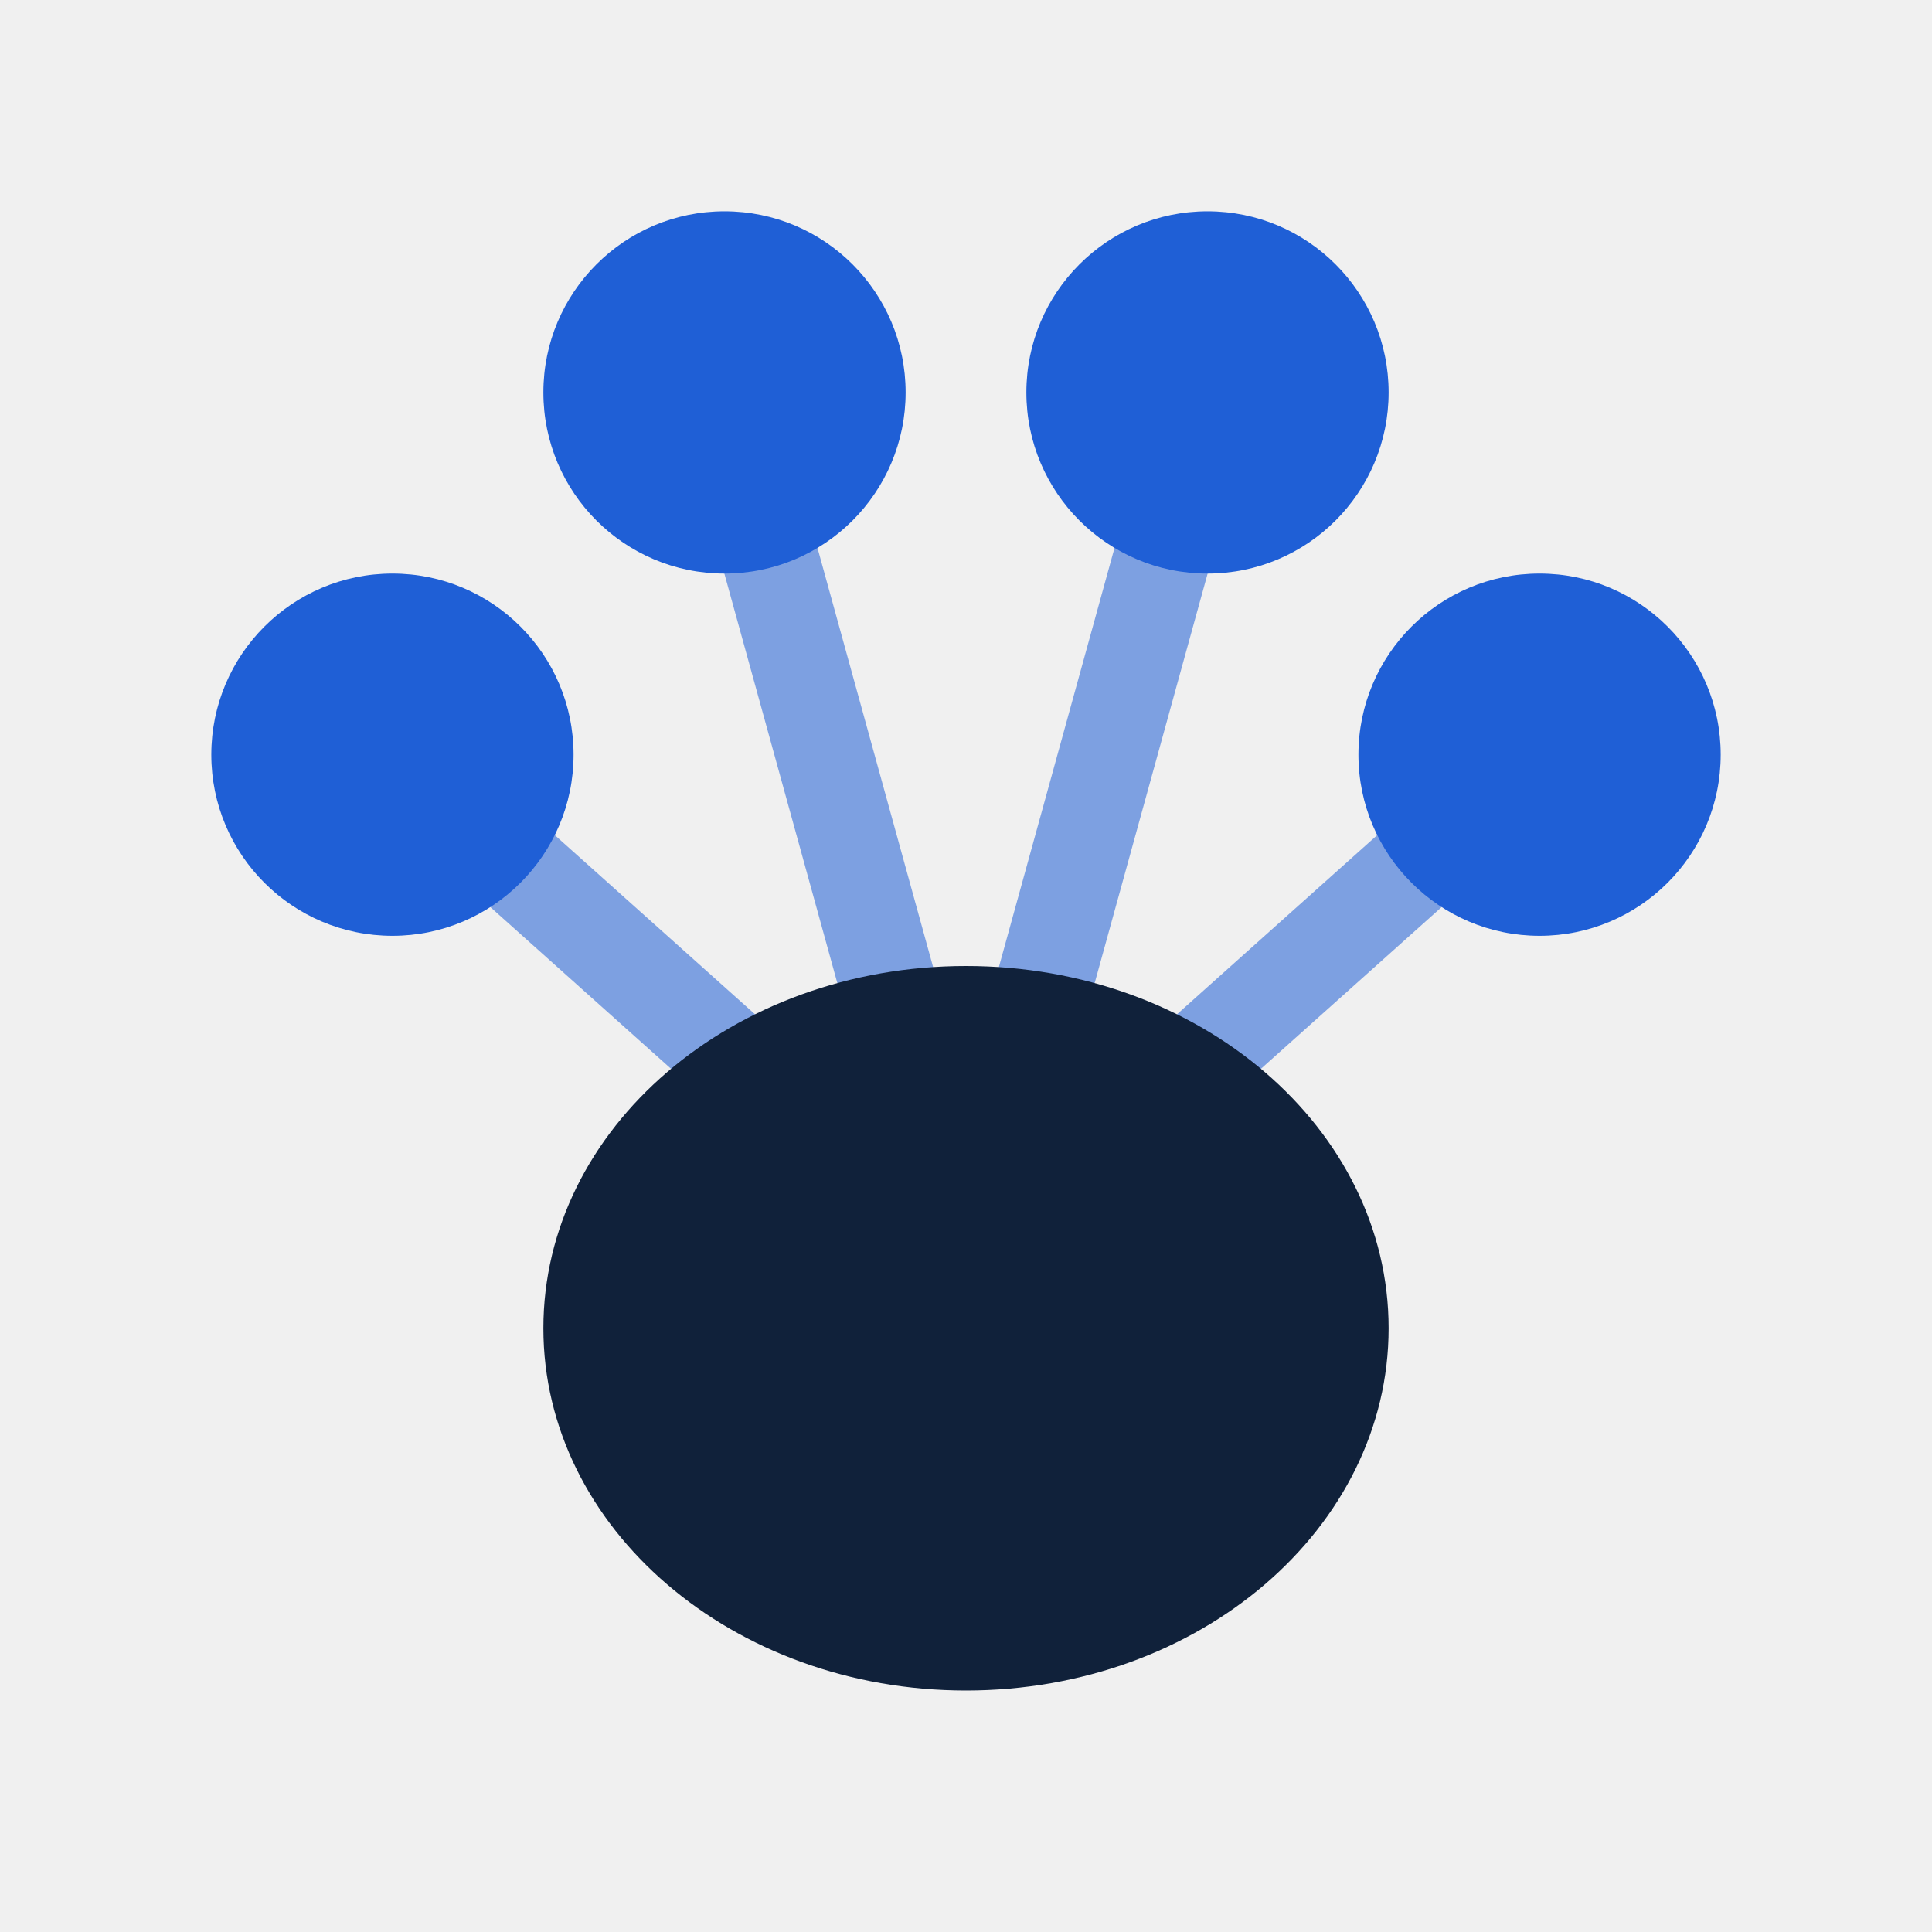
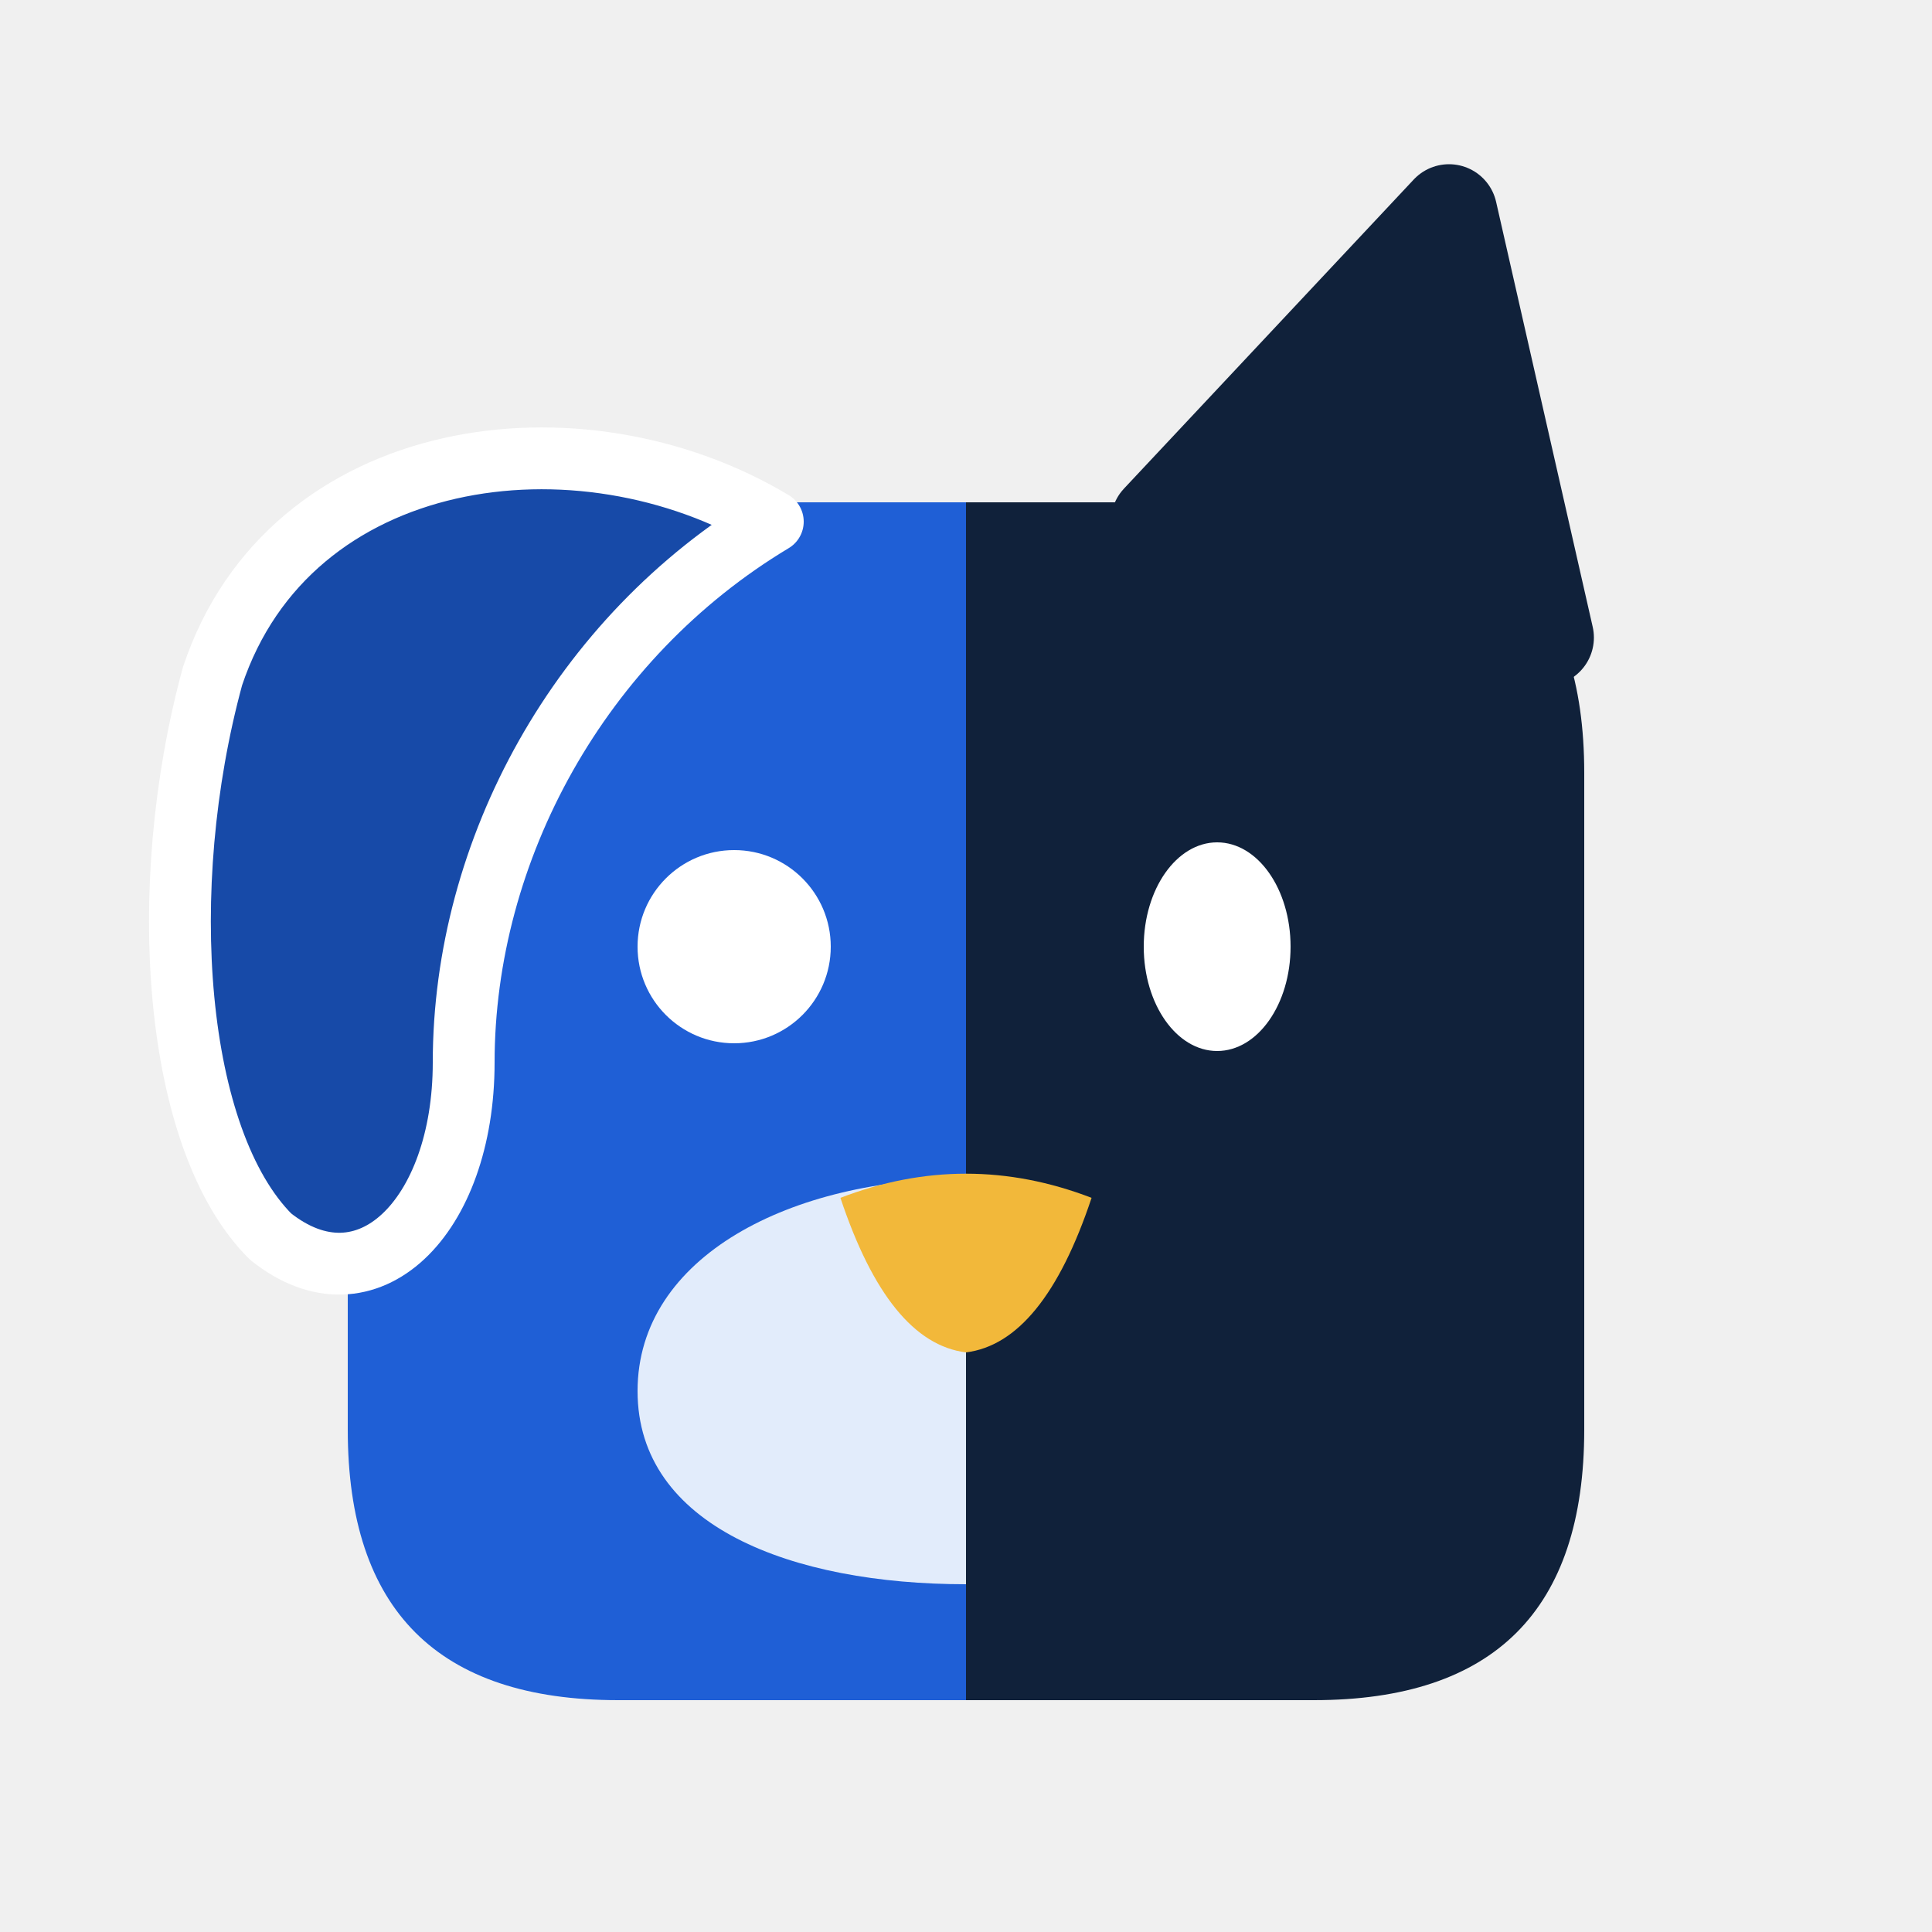
- <svg xmlns="http://www.w3.org/2000/svg" viewBox="0 0 32 32">
-   <style>
-     .p{fill:#10213a}.a{fill:#1f5fd6}.l{stroke:#1f5fd6}
-     @media (prefers-color-scheme: dark){.p{fill:#e6edf6}.a{fill:#6f9cf3}.l{stroke:#6f9cf3}}
-   </style>
-   <g class="l" stroke-width="1.6" stroke-linecap="round" opacity="0.55">
-     <line x1="16" y1="21" x2="6.5" y2="12.5" />
-     <line x1="16" y1="21" x2="12" y2="6.5" />
-     <line x1="16" y1="21" x2="20" y2="6.5" />
-     <line x1="16" y1="21" x2="25.5" y2="12.5" />
-   </g>
-   <g class="a">
-     <circle cx="6.5" cy="12.5" r="3" />
-     <circle cx="12" cy="6.5" r="3" />
-     <circle cx="20" cy="6.5" r="3" />
-     <circle cx="25.5" cy="12.5" r="3" />
-   </g>
-   <ellipse class="p" cx="16" cy="22" rx="7" ry="6" />
+ <svg xmlns="http://www.w3.org/2000/svg" viewBox="0 0 100 100" role="img" aria-label="PetCare Hub">
+   <path d="M60 27L75 11L80 33Z" fill="#10213a" stroke="#10213a" stroke-width="5" stroke-linejoin="round" />
+   <path d="M50 26H32Q18 26 18 40V74Q18 88 32 88H50Z" fill="#1f5fd6" />
+   <path d="M50 26H68Q82 26 82 40V74Q82 88 68 88H50Z" fill="#10213a" />
+   <path d="M50 61C41 61 33 65 33 72C33 79 41 82 50 82Z" fill="#e2ecfb" />
+   <path d="M40 27C30 21 15 23 11 35C8 46 9 59 14 64C19 68 24 63 24 55C24 44 30 33 40 27Z" fill="#174aa8" stroke="#ffffff" stroke-width="3.2" stroke-linejoin="round" />
+   <circle cx="38" cy="49" r="5" fill="#ffffff" />
+   <ellipse cx="63" cy="49" rx="3.8" ry="5.4" fill="#ffffff" />
+   <path d="M43.5 62Q50 59.5 56.5 62Q54 69.5 50 70Q46 69.5 43.5 62Z" fill="#f2b83a" />
</svg>
